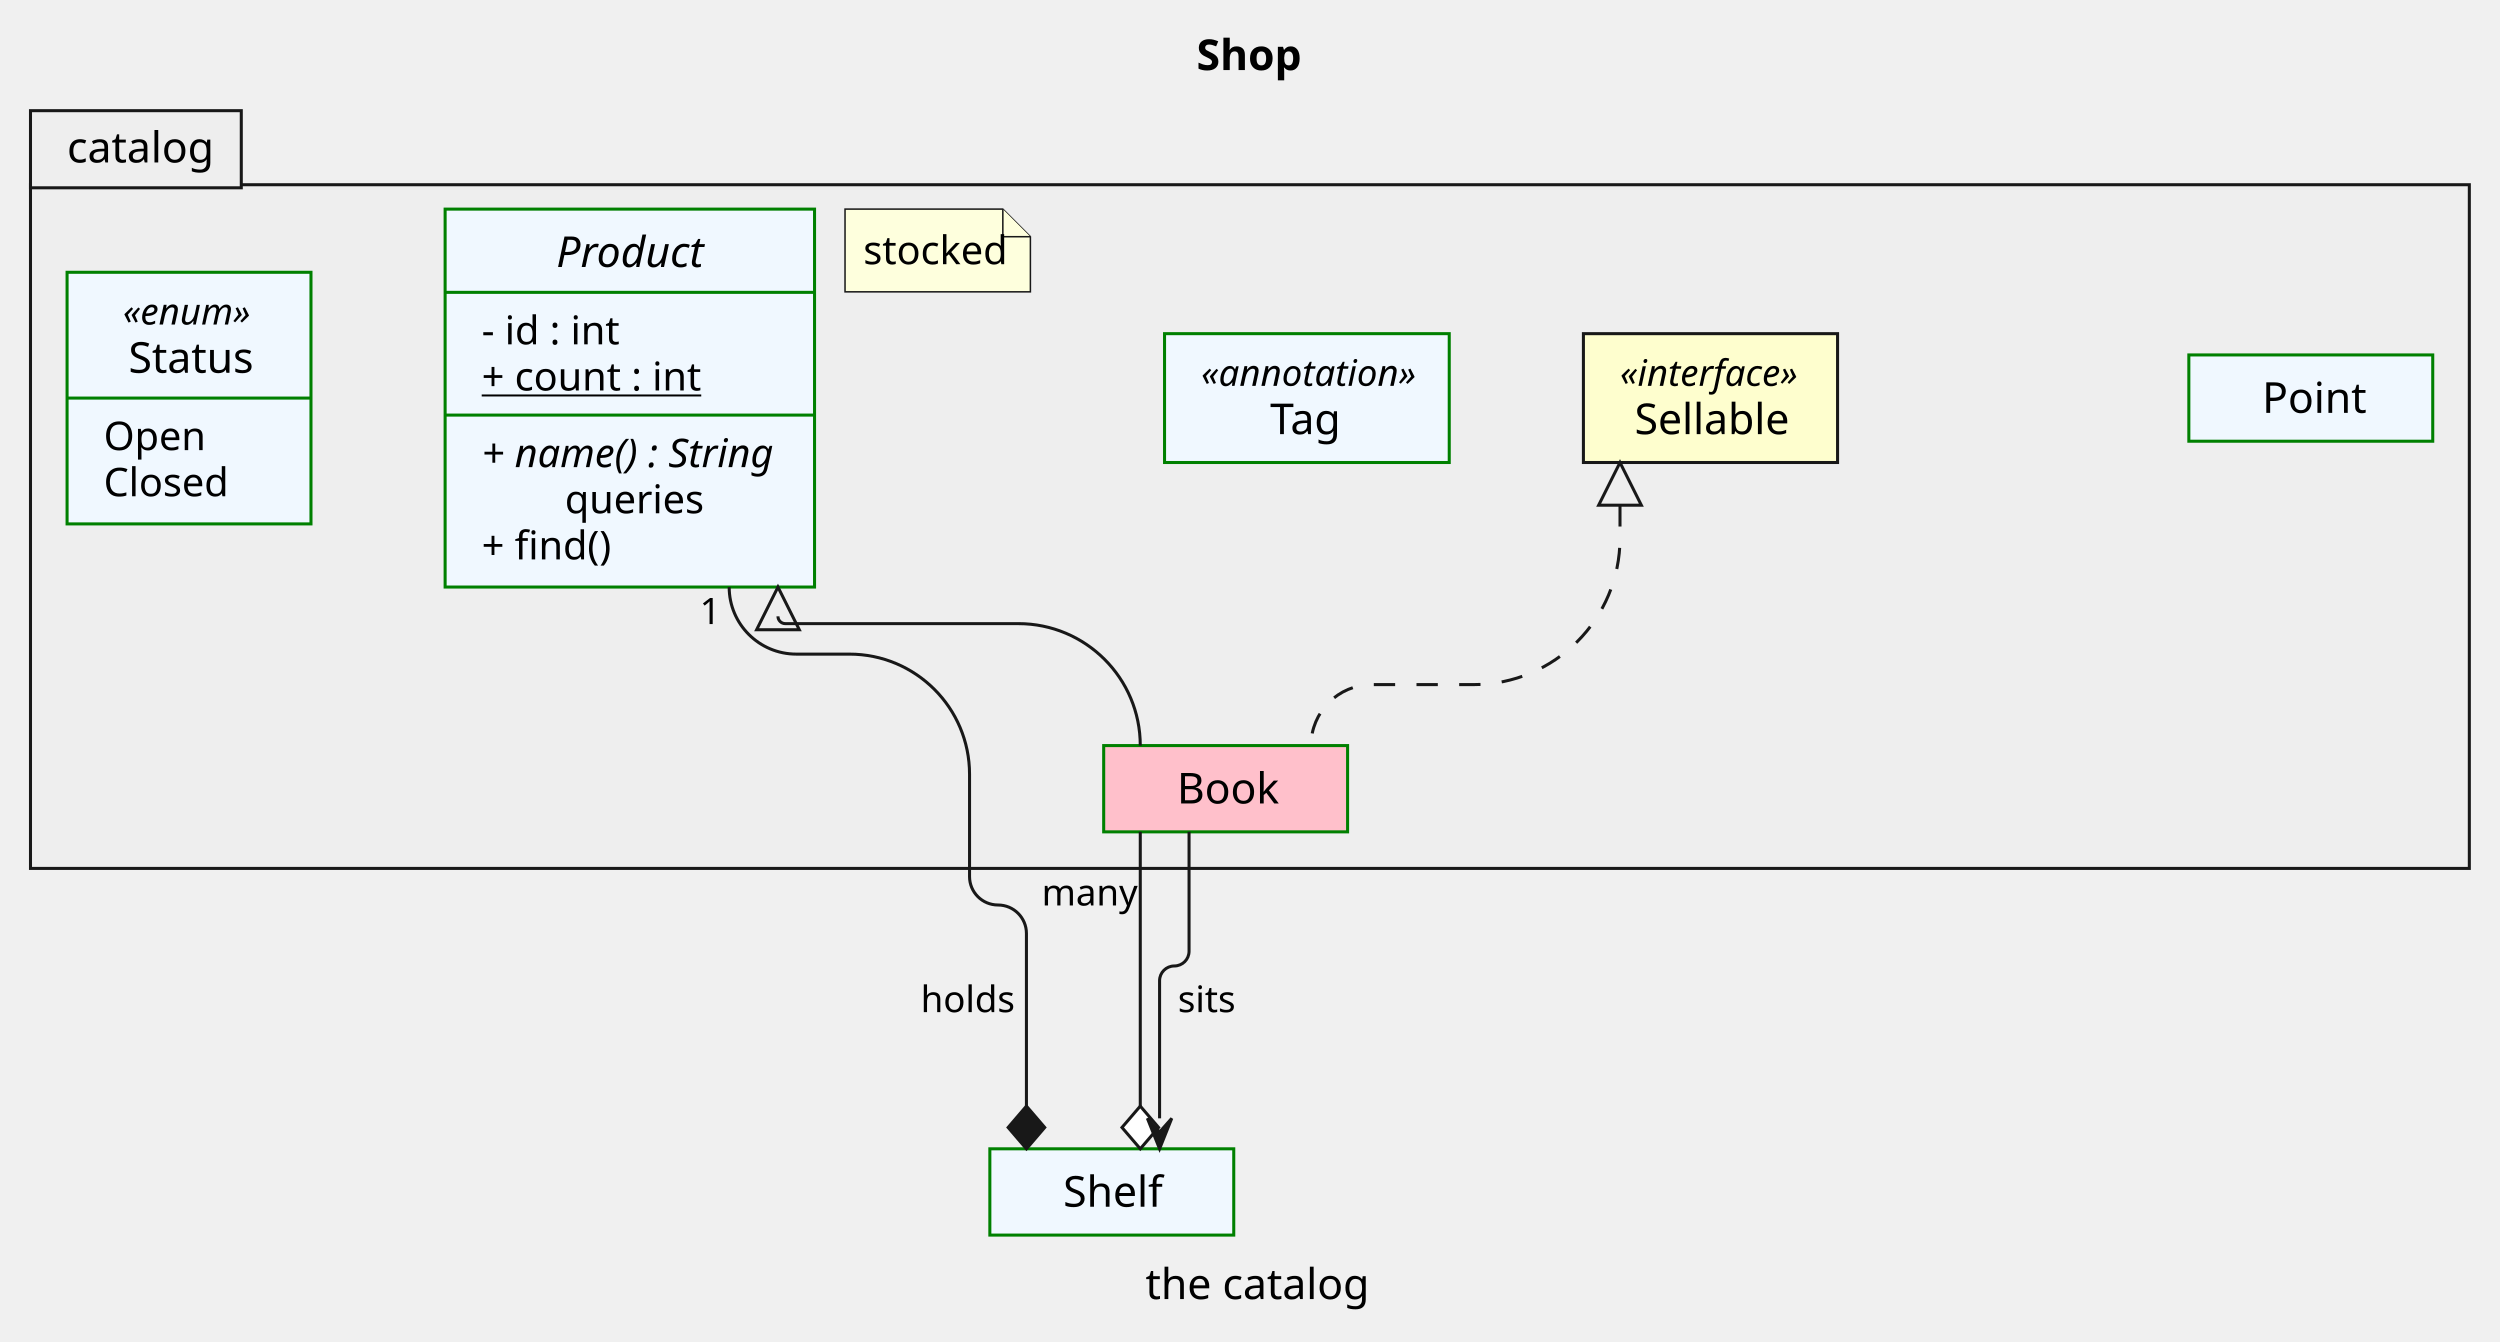
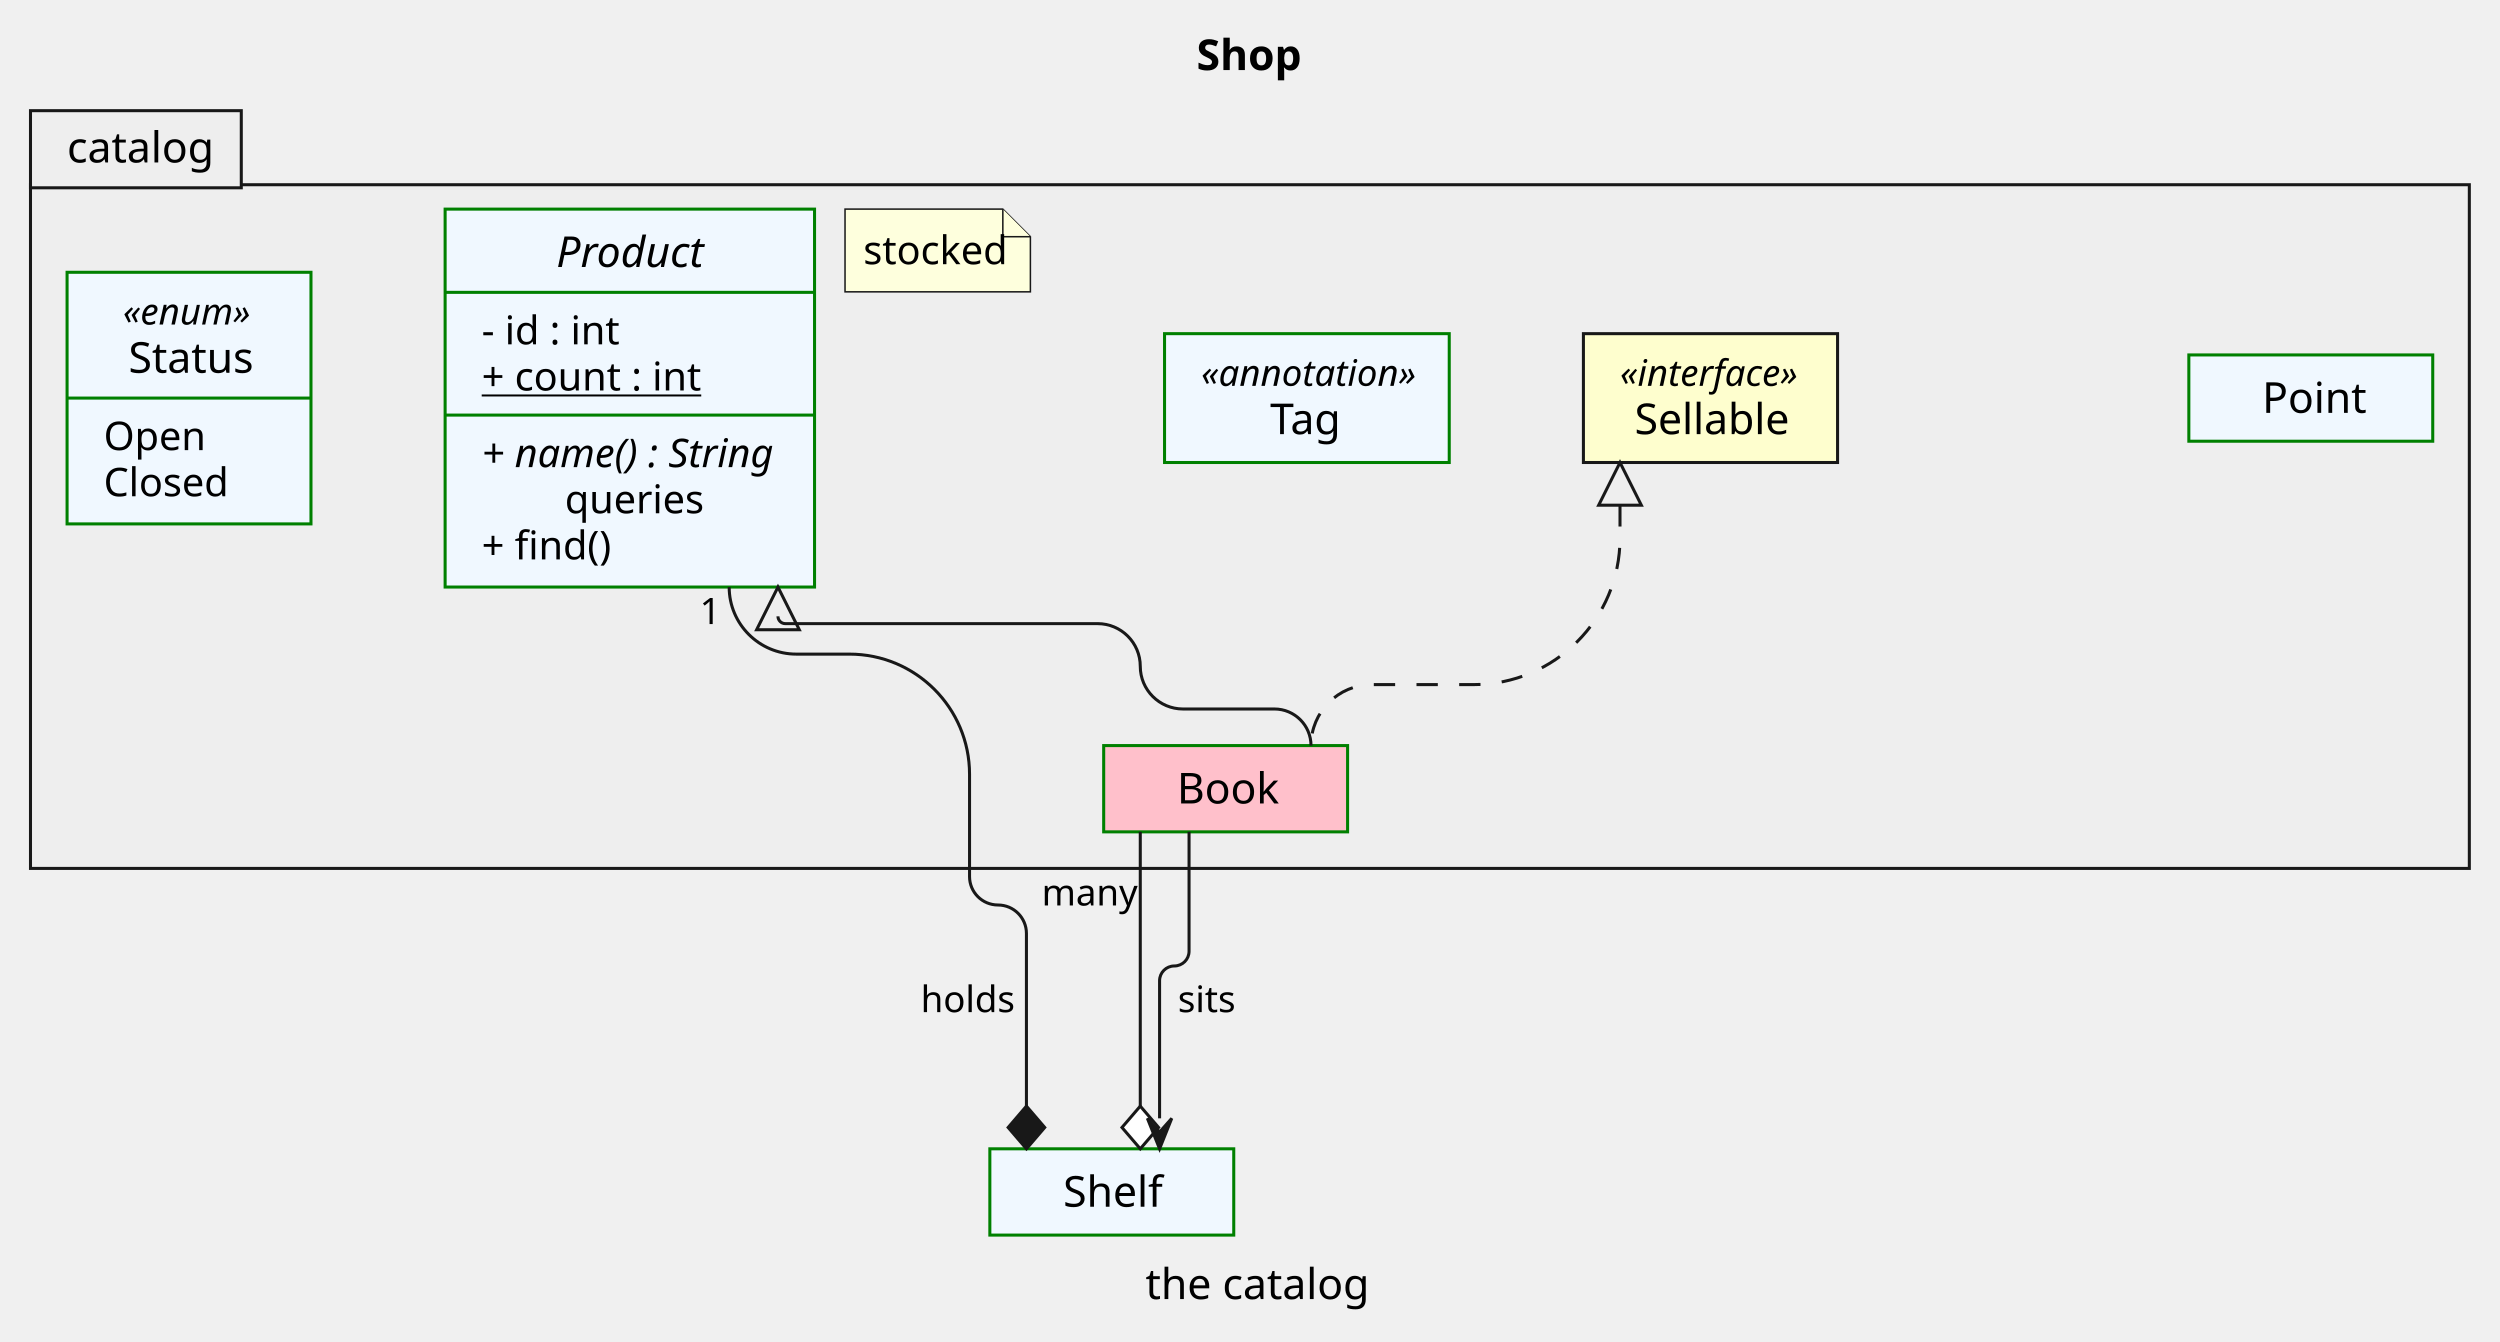
<svg xmlns="http://www.w3.org/2000/svg" width="820" height="440" viewBox="0 0 820 440">
  <g transform="translate(10,10)">
    <g>
      <rect x="0" y="50.59" width="799.94" height="224.25" fill="#EEEEEE" stroke="#181818" stroke-width="1" />
      <rect x="0" y="26.3" width="69.14" height="25.3" fill="#EEEEEE" stroke="#181818" stroke-width="1" />
      <rect x="136" y="58.59" width="121.17" height="123.96" fill="#F0F8FF" stroke="#008000" stroke-width="1" />
      <line x1="136" y1="85.89" x2="257.17" y2="85.89" fill="none" stroke="#008000" stroke-width="1" />
      <line x1="136" y1="126.15" x2="257.17" y2="126.15" fill="none" stroke="#008000" stroke-width="1" />
      <rect x="509.36" y="99.44" width="83.36" height="42.26" fill="#FEFECE" stroke="#181818" stroke-width="1" />
      <rect x="12" y="79.31" width="80" height="82.53" fill="#F0F8FF" stroke="#008000" stroke-width="1" />
      <line x1="12" y1="120.57" x2="92" y2="120.57" fill="none" stroke="#008000" stroke-width="1" />
      <rect x="371.97" y="99.44" width="93.38" height="42.26" fill="#F0F8FF" stroke="#008000" stroke-width="1" />
      <rect x="707.94" y="106.42" width="80" height="28.3" fill="#F0F8FF" stroke="#008000" stroke-width="1" />
      <rect x="352.01" y="234.55" width="80" height="28.3" fill="#FFC0CB" stroke="#008000" stroke-width="1" />
      <rect x="314.67" y="366.81" width="80" height="28.3" fill="#F0F8FF" stroke="#008000" stroke-width="1" />
      <path d="M326.67,352.81 L326.67,296.18 C326.67,291.02 322.5,286.84 317.34,286.84 L317.34,286.84 C312.19,286.84 308.01,282.67 308.01,277.51 L308.01,243.96 C308.01,222.2 290.36,204.55 268.59,204.55 L251.17,204.55 C239.02,204.55 229.17,194.7 229.17,182.55 L229.17,182.55" fill="none" stroke="#181818" stroke-width="1" />
      <polyline points="364.01,352.81 364.01,262.84" fill="none" stroke="#181818" stroke-width="1" />
      <path d="M380.01,262.84 L380.01,302.01 C380.01,304.68 377.84,306.84 375.17,306.84 L375.17,306.84 C372.5,306.84 370.34,309.01 370.34,311.68 L370.34,356.81" fill="none" stroke="#181818" stroke-width="1" />
-       <path d="M245.17,192.15 L245.17,192.15 C245.17,193.47 246.25,194.55 247.57,194.55 L324.01,194.55 C346.1,194.55 364.01,212.46 364.01,234.55 L364.01,234.55" fill="none" stroke="#181818" stroke-width="1" />
+       <path d="M245.17,192.15 L245.17,192.15 C245.17,193.47 246.25,194.55 247.57,194.55 L350.01,194.55 C357.74,194.55 364.01,200.82 364.01,208.55 L364.01,208.55 C364.01,216.28 370.28,222.55 378.01,222.55 L408.01,222.55 C414.63,222.55 420.01,227.92 420.01,234.55 L420.01,234.55" fill="none" stroke="#181818" stroke-width="1" />
      <path d="M521.36,155.7 L521.36,166.55 C521.36,193.06 499.87,214.55 473.36,214.55 L440.01,214.55 C428.96,214.55 420.01,223.5 420.01,234.55 L420.01,234.55" fill="none" stroke="#181818" stroke-width="1" stroke-dasharray="7,7" />
      <path d="M267.17,58.59 L267.17,85.72 L327.97,85.72 L327.97,67.64 L318.93,58.59 Z" fill="#FEFFDD" stroke="#181818" stroke-width="0.5" />
      <path d="M318.93,58.59 L318.93,67.64 L327.97,67.64" fill="#FEFFDD" stroke="#181818" stroke-width="0.5" />
    </g>
    <g>
      <text font-family="sans-serif" xml:space="preserve">
        <tspan x="12" y="43.29" font-size="14" fill="#000000" textLength="45.14" lengthAdjust="spacing">catalog</tspan>
      </text>
      <text font-family="sans-serif" xml:space="preserve">
        <tspan x="172.47" y="77.58" font-size="14" fill="#000000" font-style="italic" textLength="48.24" lengthAdjust="spacing">Product</tspan>
      </text>
      <text font-family="sans-serif" xml:space="preserve">
        <tspan x="148" y="102.95" font-size="13" fill="#000000" textLength="42.63" lengthAdjust="spacing">- id : int</tspan>
      </text>
      <text font-family="sans-serif" xml:space="preserve">
        <tspan x="148" y="118.08" font-size="13" fill="#000000" text-decoration="underline" textLength="67.57" lengthAdjust="spacing">+ count : int</tspan>
      </text>
      <text font-family="sans-serif" xml:space="preserve">
        <tspan x="148" y="143.22" font-size="13" fill="#000000" font-style="italic" textLength="97.17" lengthAdjust="spacing">+ name() : String</tspan>
      </text>
      <text font-family="sans-serif" xml:space="preserve">
        <tspan x="175.27" y="158.35" font-size="13" fill="#000000" textLength="42.63" lengthAdjust="spacing">queries</tspan>
      </text>
      <text font-family="sans-serif" xml:space="preserve">
        <tspan x="148" y="173.48" font-size="13" fill="#000000" textLength="40.82" lengthAdjust="spacing">+ find()</tspan>
      </text>
      <text font-family="sans-serif" xml:space="preserve">
        <tspan x="521.36" y="116.57" font-size="12" fill="#000000" font-style="italic" textLength="59.36" lengthAdjust="spacing">«interface»</tspan>
      </text>
      <text font-family="sans-serif" xml:space="preserve">
        <tspan x="526.14" y="132.4" font-size="14" fill="#000000" textLength="49.8" lengthAdjust="spacing">Sellable</tspan>
      </text>
      <text font-family="sans-serif" xml:space="preserve">
        <tspan x="30.32" y="96.44" font-size="12" fill="#000000" font-style="italic" textLength="43.36" lengthAdjust="spacing">«enum»</tspan>
      </text>
      <text font-family="sans-serif" xml:space="preserve">
        <tspan x="32.15" y="112.27" font-size="14" fill="#000000" textLength="39.69" lengthAdjust="spacing">Status</tspan>
      </text>
      <text font-family="sans-serif" xml:space="preserve">
        <tspan x="24" y="137.63" font-size="13" fill="#000000" textLength="31.8" lengthAdjust="spacing">Open</tspan>
      </text>
      <text font-family="sans-serif" xml:space="preserve">
        <tspan x="24" y="152.77" font-size="13" fill="#000000" textLength="40.46" lengthAdjust="spacing">Closed</tspan>
      </text>
      <text font-family="sans-serif" xml:space="preserve">
        <tspan x="383.97" y="116.57" font-size="12" fill="#000000" font-style="italic" textLength="69.38" lengthAdjust="spacing">«annotation»</tspan>
      </text>
      <text font-family="sans-serif" xml:space="preserve">
        <tspan x="406.6" y="132.4" font-size="14" fill="#000000" textLength="24.12" lengthAdjust="spacing">Tag</tspan>
      </text>
      <text font-family="sans-serif" xml:space="preserve">
        <tspan x="731.99" y="125.41" font-size="14" fill="#000000" textLength="31.91" lengthAdjust="spacing">Point</tspan>
      </text>
      <text font-family="sans-serif" xml:space="preserve">
        <tspan x="376.05" y="253.54" font-size="14" fill="#000000" textLength="31.91" lengthAdjust="spacing">Book</tspan>
      </text>
      <text font-family="sans-serif" xml:space="preserve">
        <tspan x="338.72" y="385.8" font-size="14" fill="#000000" textLength="31.91" lengthAdjust="spacing">Shelf</tspan>
      </text>
      <text font-family="sans-serif" xml:space="preserve">
        <tspan x="291.99" y="321.98" font-size="12" fill="#000000" textLength="28.68" lengthAdjust="spacing">holds</tspan>
      </text>
      <text font-family="sans-serif" xml:space="preserve">
        <tspan x="219.5" y="194.7" font-size="12" fill="#000000" textLength="6.67" lengthAdjust="spacing">1</tspan>
      </text>
      <text font-family="sans-serif" xml:space="preserve">
        <tspan x="331.67" y="287" font-size="12" fill="#000000" textLength="29.34" lengthAdjust="spacing">many</tspan>
      </text>
      <text font-family="sans-serif" xml:space="preserve">
        <tspan x="376.34" y="321.98" font-size="12" fill="#000000" textLength="18" lengthAdjust="spacing">sits</tspan>
      </text>
      <text font-family="sans-serif" xml:space="preserve">
        <tspan x="273.17" y="76.66" font-size="13" fill="#000000" textLength="44.8" lengthAdjust="spacing">stocked</tspan>
      </text>
      <polygon points="326.67,366.81 320.67,359.81 326.67,352.81 332.67,359.81" fill="#181818" stroke="#181818" stroke-width="1" />
      <polygon points="364.01,366.81 358.01,359.81 364.01,352.81 370.01,359.81" fill="#FFFFFF" stroke="#181818" stroke-width="1" />
      <polygon points="366.34,356.81 370.34,366.81 374.34,356.81 370.34,361.31" fill="#181818" stroke="#181818" stroke-width="1" />
      <polygon points="252.17,196.55 245.17,182.55 238.17,196.55" fill="none" stroke="#181818" stroke-width="1" />
      <polygon points="528.36,155.7 521.36,141.7 514.36,155.7" fill="none" stroke="#181818" stroke-width="1" />
      <text font-family="sans-serif" xml:space="preserve">
        <tspan x="382.47" y="12.99" font-size="14" fill="#000000" font-weight="bold" textLength="35" lengthAdjust="spacing">Shop</tspan>
      </text>
      <text font-family="sans-serif" xml:space="preserve">
        <tspan x="365.73" y="416.1" font-size="14" fill="#000000" textLength="68.49" lengthAdjust="spacing">the catalog</tspan>
      </text>
    </g>
  </g>
</svg>
